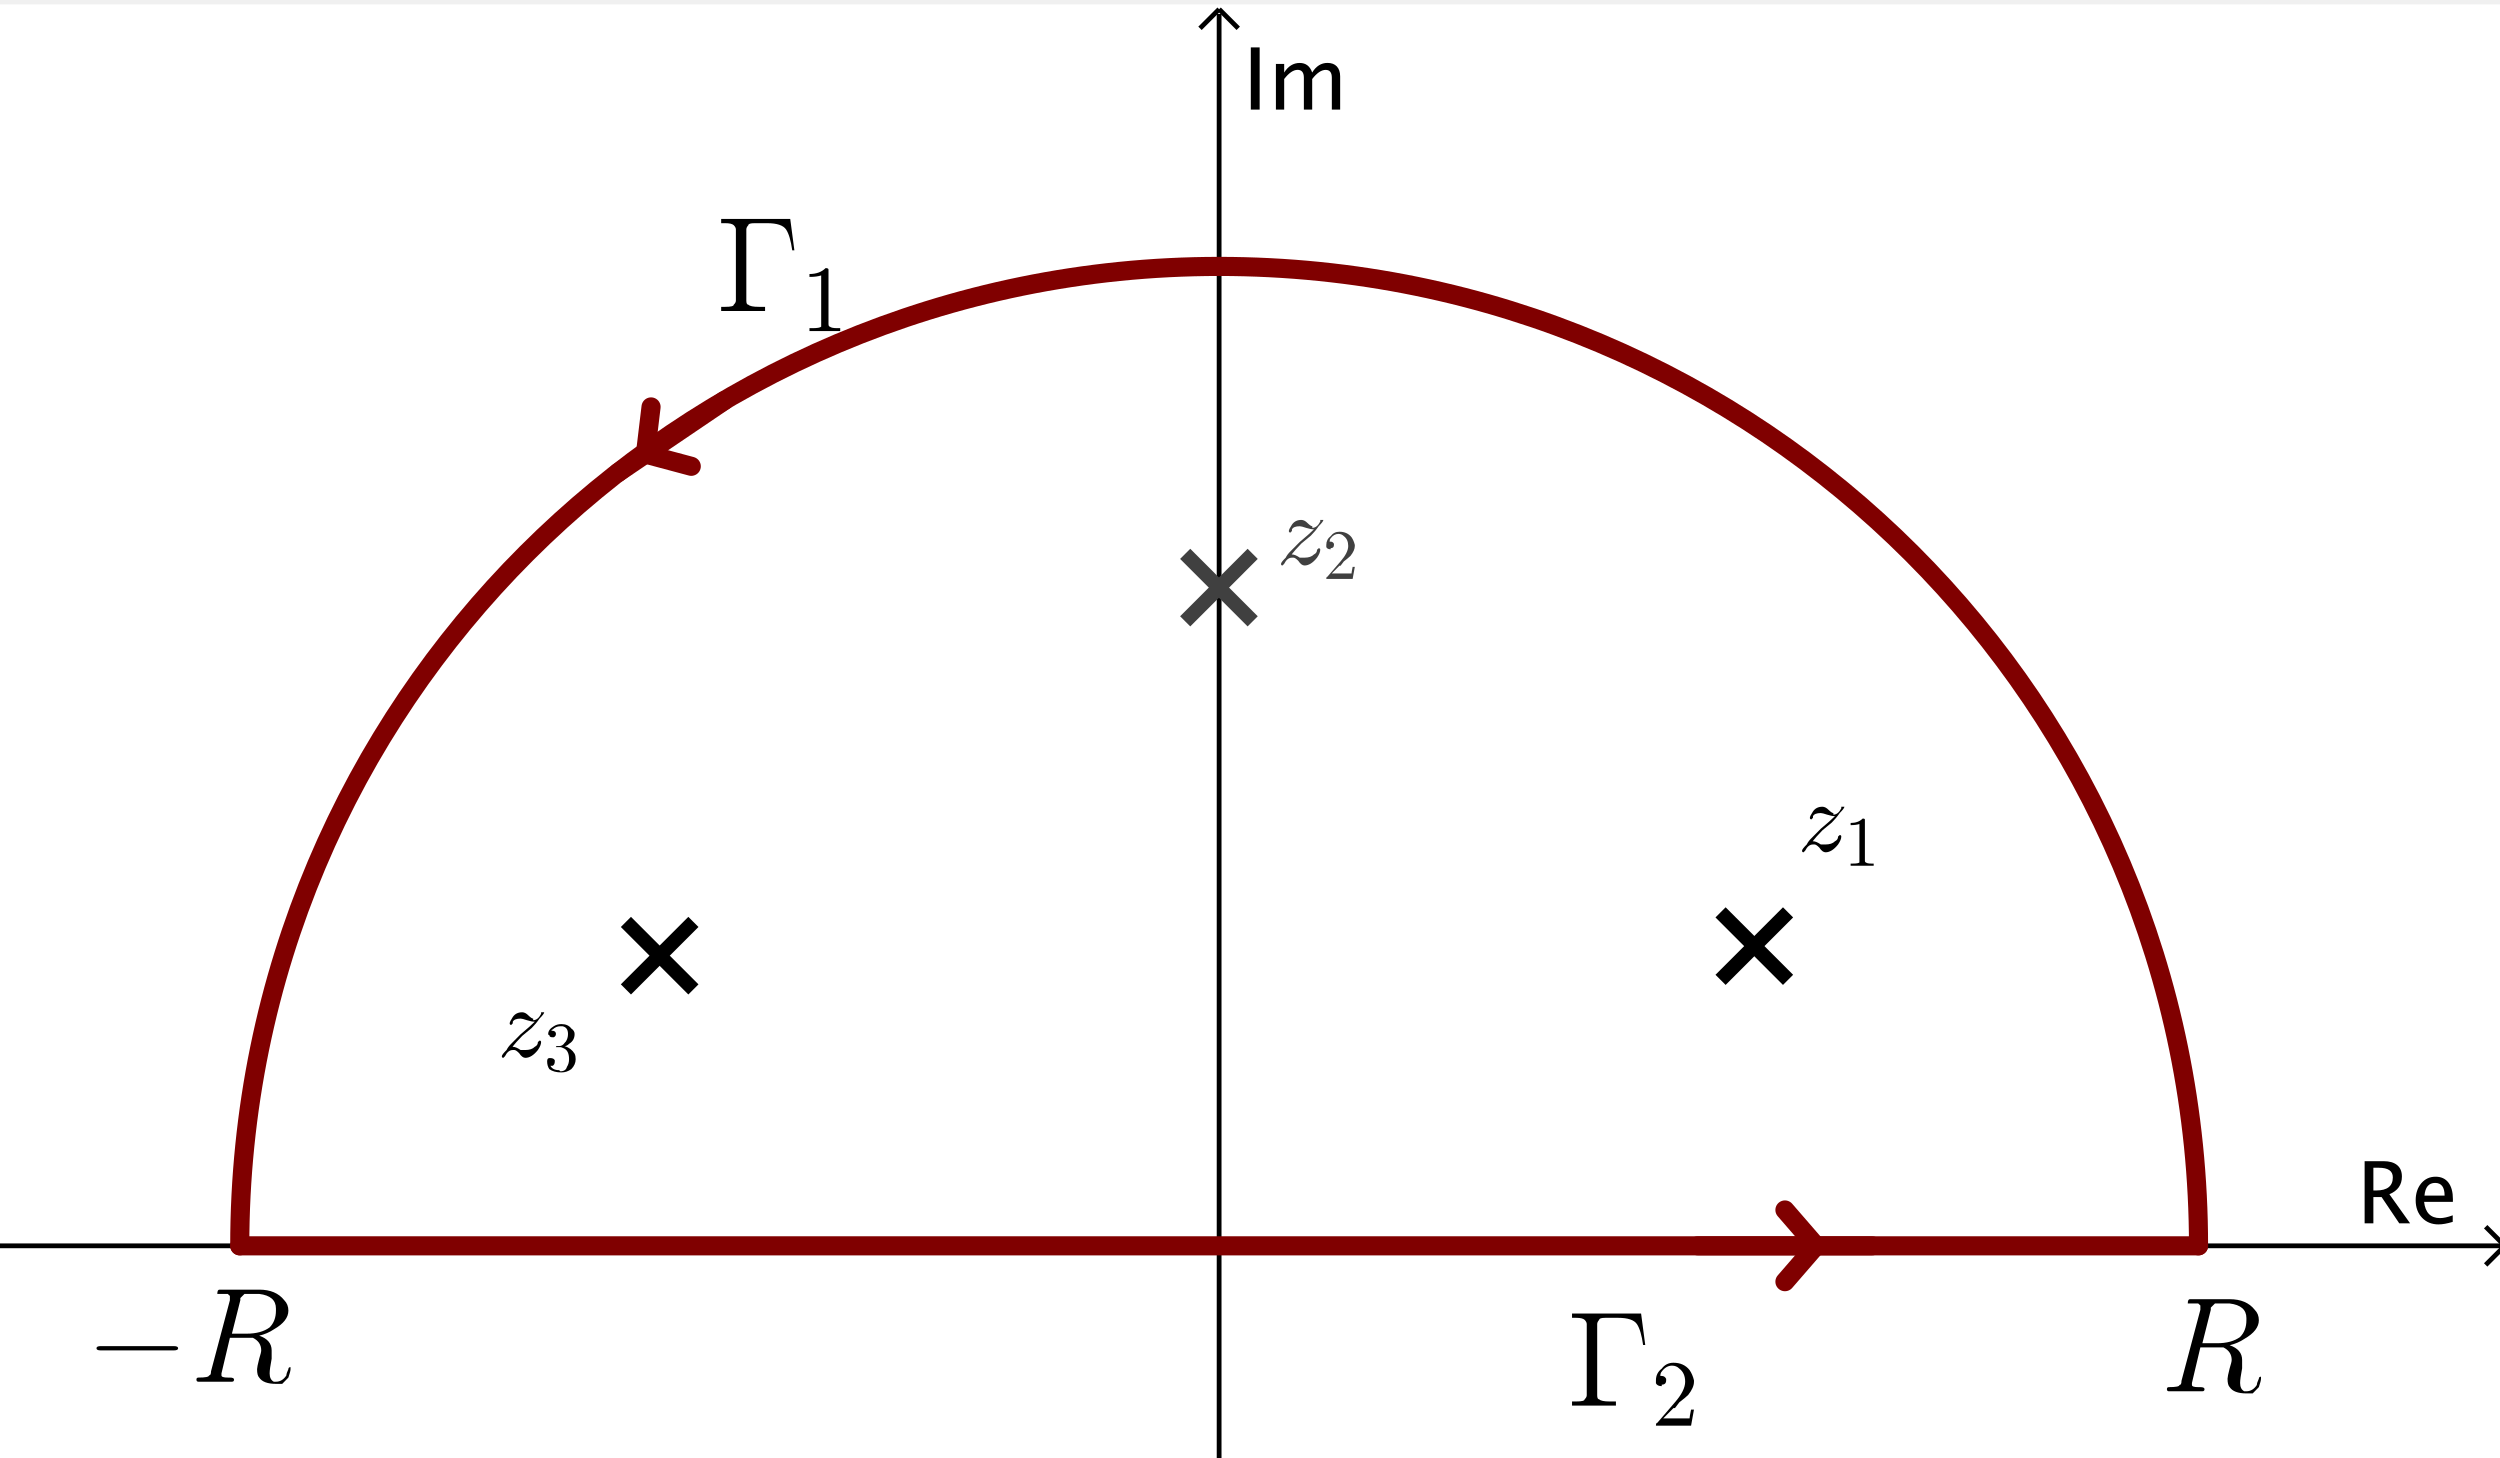
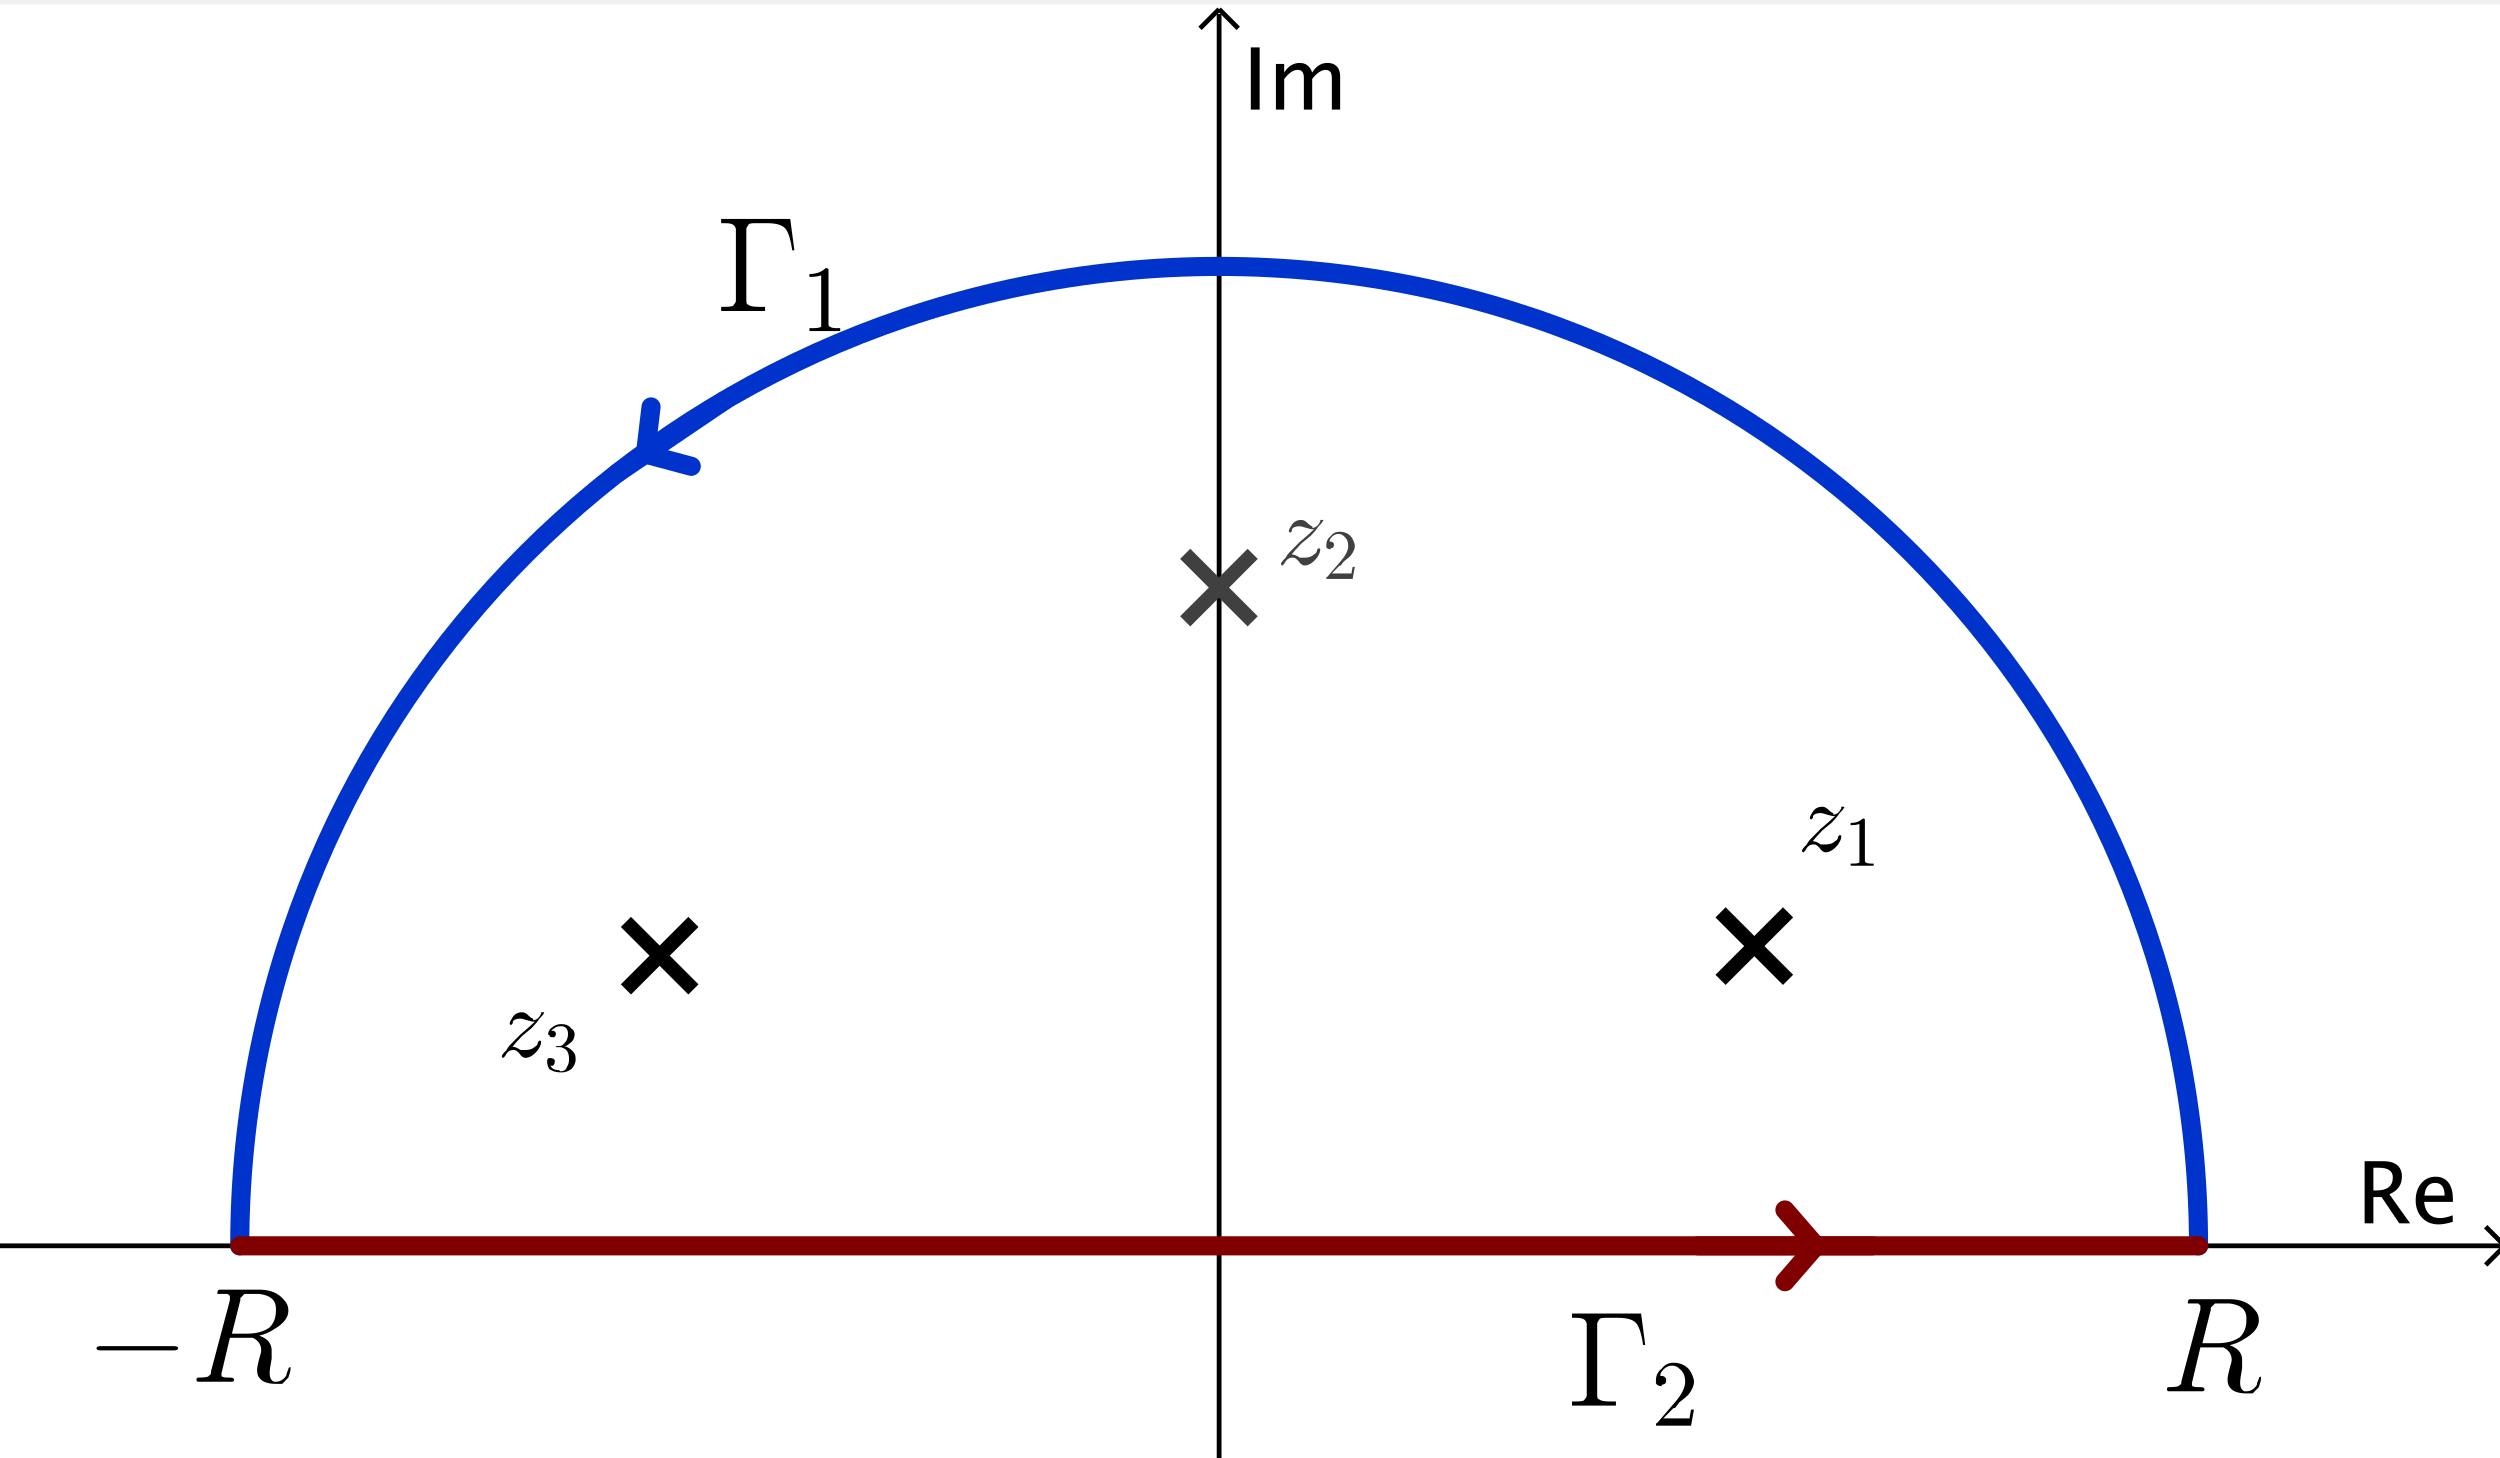
<svg xmlns="http://www.w3.org/2000/svg" version="1.1" baseProfile="full" width="6.406cm" height="3.734cm" viewBox="0 0 523 303">
  <g stroke-linejoin="miter" stroke-dashoffset="0" stroke-dasharray="none" stroke-width="1" stroke-miterlimit="10.000" stroke-linecap="square">
-     <clipPath id="clip83b59617-833c-4484-8636-a09299dfb51f">
+     <clipPath id="clip556185ac-00a1-4788-9e74-527ac500c26e">
      <path d="M 0 0 L 0 306.00 L 525.00 306.00 L 525.00 0 z" />
    </clipPath>
    <g clip-path="url(#clip1)">
      <g fill-opacity="1" fill-rule="nonzero" stroke="none" fill="#ffffff">
        <path d="M 0 0 L 525.00 0 L 525.00 306.00 L 0 306.00 L 0 0 z" />
      </g>
    </g>
-     <clipPath id="clipa40581d1-fd7f-4a9a-bab3-49e679099963">
+     <clipPath id="clip467e8cf5-56c4-44ff-9d2d-1c64e1e410ab">
      <path d="M 0 0 L 0 306.00 L 525.00 306.00 L 525.00 0 z" />
    </clipPath>
    <g clip-path="url(#clip2)">
      <g stroke-linecap="butt" fill="none" stroke-opacity="1" stroke="#000000">
        <path d="M 255.04 2 L 255.04 306.00" />
      </g>
    </g>
-     <clipPath id="clipafba9ff6-d815-45ab-a9b2-3ad8929e02d9">
+     <clipPath id="clip25e12b93-8f00-4e21-af77-f83a7620fa34">
      <path d="M 0 0 L 0 306.00 L 525.00 306.00 L 525.00 0 z" />
    </clipPath>
    <g clip-path="url(#clip3)">
      <g stroke-linecap="butt" fill="none" stroke-opacity="1" stroke="#000000">
        <path d="M 255.04 1 L 251.04 5" />
      </g>
    </g>
-     <clipPath id="clipb33c3413-e7a7-4bc9-af57-b59bcd7bc808">
+     <clipPath id="clip48e13001-0abb-425d-a6f0-5e9c52904145">
      <path d="M 0 0 L 0 306.00 L 525.00 306.00 L 525.00 0 z" />
    </clipPath>
    <g clip-path="url(#clip4)">
      <g stroke-linecap="butt" fill="none" stroke-opacity="1" stroke="#000000">
        <path d="M 255.04 1 L 259.04 5" />
      </g>
    </g>
-     <clipPath id="clip90f742a9-8c54-4011-add2-7cc073080cba">
+     <clipPath id="clipcabac539-82fd-4669-b73d-0ee01a98bc59">
      <path d="M 0 0 L 0 306.00 L 525.00 306.00 L 525.00 0 z" />
    </clipPath>
    <g clip-path="url(#clip5)">
      <g fill-opacity="1" fill-rule="nonzero" stroke="none" fill="#000000">
        <path d="M 494.68 255.00 L 494.68 241.99 L 498.62 241.99 Q 500.49 241.99 501.49 242.82 Q 502.48 243.64 502.48 245.22 Q 502.48 247.82 499.86 248.91 L 504.20 255.00 L 501.93 255.00 L 498.23 249.50 L 496.51 249.50 L 496.51 255.00 z M 496.51 248.12 L 497.10 248.12 Q 500.58 248.12 500.58 245.38 Q 500.58 243.37 497.67 243.37 L 496.51 243.37 z M 513.11 254.69 Q 511.37 255.22 510.13 255.22 Q 508.02 255.22 506.69 253.82 Q 505.36 252.42 505.36 250.18 Q 505.36 248.01 506.53 246.62 Q 507.70 245.24 509.53 245.24 Q 511.26 245.24 512.21 246.47 Q 513.15 247.70 513.15 249.96 L 513.14 250.50 L 507.12 250.50 Q 507.50 253.90 510.46 253.90 Q 511.54 253.90 513.11 253.32 z M 507.20 249.20 L 511.41 249.20 Q 511.41 246.54 509.43 246.54 Q 507.43 246.54 507.20 249.20 z" />
      </g>
    </g>
-     <clipPath id="clip4cbfcfea-4b72-433a-b0e7-c41b6cd167ac">
+     <clipPath id="clip66080eb0-f536-45e4-9538-0edb960e680b">
      <path d="M 0 0 L 0 306.00 L 525.00 306.00 L 525.00 0 z" />
    </clipPath>
    <g clip-path="url(#clip6)">
      <g stroke-linecap="butt" fill="none" stroke-opacity="1" stroke="#000000">
        <path d="M 0 259.70 L 523.00 259.70" />
      </g>
    </g>
-     <clipPath id="clipd35721d4-02a4-45c2-a82c-a5bb7abbace5">
+     <clipPath id="clipade62906-8b0d-4ef2-a221-44c40e8a71bd">
      <path d="M 0 0 L 0 306.00 L 525.00 306.00 L 525.00 0 z" />
    </clipPath>
    <g clip-path="url(#clip7)">
      <g stroke-linecap="butt" fill="none" stroke-opacity="1" stroke="#000000">
        <path d="M 524.00 259.70 L 520.00 255.70" />
      </g>
    </g>
-     <clipPath id="clipf4f1e89d-f735-4bed-9801-9a6b3736abcb">
+     <clipPath id="clipa688a7f5-e85c-4b64-92a3-0382909a0b32">
      <path d="M 0 0 L 0 306.00 L 525.00 306.00 L 525.00 0 z" />
    </clipPath>
    <g clip-path="url(#clip8)">
      <g stroke-linecap="butt" fill="none" stroke-opacity="1" stroke="#000000">
        <path d="M 524.00 259.70 L 520.00 263.70" />
      </g>
    </g>
-     <clipPath id="clip4977c565-5dac-4b9b-a03d-770ed6e23456">
+     <clipPath id="clip794a4ab9-f9ce-45f6-baca-04bf8e613b78">
      <path d="M 0 0 L 0 306.00 L 525.00 306.00 L 525.00 0 z" />
    </clipPath>
    <g clip-path="url(#clip9)">
      <g fill-opacity="1" fill-rule="nonzero" stroke="none" fill="#000000">
        <path d="M 261.67 22.000 L 261.67 8.992 L 263.52 8.992 L 263.52 22.000 z M 266.92 22.000 L 266.92 12.455 L 268.65 12.455 L 268.65 14.248 Q 269.91 12.244 271.90 12.244 Q 273.82 12.244 274.51 14.248 Q 275.74 12.235 277.71 12.235 Q 278.98 12.235 279.67 12.978 Q 280.36 13.721 280.36 15.057 L 280.36 22.000 L 278.62 22.000 L 278.62 15.329 Q 278.62 13.694 277.33 13.694 Q 275.99 13.694 274.51 15.602 L 274.51 22.000 L 272.77 22.000 L 272.77 15.329 Q 272.77 13.686 271.45 13.686 Q 270.14 13.686 268.65 15.602 L 268.65 22.000 z" />
      </g>
    </g>
    <g id="misc">
</g>
    <g id="layer0">
-       <clipPath id="clip49cfc265-3c85-402b-8b03-c227f3409417">
+       <clipPath id="clipc6f9111e-81c8-49b4-83f4-284f72fc6ca4">
        <path d="M 0 0 L 0 306.00 L 525.00 306.00 L 525.00 0 z" />
      </clipPath>
      <g clip-path="url(#clip10)">
-         <g stroke-linejoin="round" stroke-width="4" stroke-linecap="round" fill="none" stroke-opacity="1" stroke="#800000">
+         <g stroke-linejoin="round" stroke-width="4" stroke-linecap="round" fill="none" stroke-opacity="1" stroke="#0033cc">
          <path d="M 459.93 259.70 C 459.93 146.54 368.20 54.808 255.04 54.808 C 141.89 54.808 50.157 146.54 50.157 259.70" />
        </g>
      </g>
-       <clipPath id="clipceb5a92d-8184-413f-b363-1b8f64dde0e7">
+       <clipPath id="clipd79c4bc9-b5f3-4ebd-ad08-b9eb6deb3c99">
        <path d="M 0 0 L 0 306.00 L 525.00 306.00 L 525.00 0 z" />
      </clipPath>
      <g clip-path="url(#clip11)">
        <g stroke-linejoin="round" stroke-width="4" stroke-linecap="round" fill="none" stroke-opacity="1" stroke="#800000">
          <path d="M 50.157 259.70 L 459.93 259.70" />
        </g>
      </g>
-       <clipPath id="clip6dddecd6-490d-4798-a470-ab61a92a2790">
+       <clipPath id="clip732359f8-2174-4b79-a96d-32bab1ab7004">
        <path d="M 0 0 L 0 306.00 L 525.00 306.00 L 525.00 0 z" />
      </clipPath>
      <g clip-path="url(#clip12)">
-         <g stroke-linejoin="round" stroke-width="4" stroke-linecap="round" fill="none" stroke-opacity="1" stroke="#800000">
+         <g stroke-linejoin="round" stroke-width="4" stroke-linecap="round" fill="none" stroke-opacity="1" stroke="#0033cc">
          <path d="M 151.53 82.879 L 129.28 97.950" />
        </g>
      </g>
-       <clipPath id="clip75d9116c-219a-4b01-9350-a2fb12ee274b">
+       <clipPath id="clip2383aefa-05c9-4258-ba66-2e684fbcad4d">
        <path d="M 0 0 L 0 306.00 L 525.00 306.00 L 525.00 0 z" />
      </clipPath>
      <g clip-path="url(#clip13)">
-         <g stroke-linejoin="round" stroke-width="4" stroke-linecap="round" fill="none" stroke-opacity="1" stroke="#800000">
+         <g stroke-linejoin="round" stroke-width="4" stroke-linecap="round" fill="none" stroke-opacity="1" stroke="#0033cc">
          <path d="M 135.02 94.059 L 136.20 84.204" />
        </g>
      </g>
-       <clipPath id="clip7609dd11-a842-497e-ba9e-0e288bce53a5">
+       <clipPath id="clip7ac4a792-1671-4dee-9969-a827724e36dd">
        <path d="M 0 0 L 0 306.00 L 525.00 306.00 L 525.00 0 z" />
      </clipPath>
      <g clip-path="url(#clip14)">
-         <g stroke-linejoin="round" stroke-width="4" stroke-linecap="round" fill="none" stroke-opacity="1" stroke="#800000">
+         <g stroke-linejoin="round" stroke-width="4" stroke-linecap="round" fill="none" stroke-opacity="1" stroke="#0033cc">
          <path d="M 135.02 94.059 L 144.61 96.624" />
        </g>
      </g>
-       <clipPath id="clip98057449-0d10-4bd1-84cd-144267d09392">
+       <clipPath id="clip757d8386-40e1-4c6d-a69d-f8a0b41851aa">
        <path d="M 0 0 L 0 306.00 L 525.00 306.00 L 525.00 0 z" />
      </clipPath>
      <g clip-path="url(#clip15)">
        <g stroke-linejoin="round" stroke-width="4" stroke-linecap="round" fill="none" stroke-opacity="1" stroke="#800000">
          <path d="M 355.18 259.70 L 391.64 259.70" />
        </g>
      </g>
-       <clipPath id="clip0607be46-3be1-458b-bb5c-3ae4f84bd7ed">
+       <clipPath id="clipc6205b39-ef8d-427d-8de1-a276c2ab7263">
        <path d="M 0 0 L 0 306.00 L 525.00 306.00 L 525.00 0 z" />
      </clipPath>
      <g clip-path="url(#clip16)">
        <g stroke-linejoin="round" stroke-width="4" stroke-linecap="round" fill="none" stroke-opacity="1" stroke="#800000">
          <path d="M 379.91 259.70 L 373.41 267.20" />
        </g>
      </g>
-       <clipPath id="clipd8be0408-b2e1-4539-88d2-043c1ef51d47">
+       <clipPath id="clipf6cb4bf0-dac5-4aff-ac1b-c3e7a964f959">
        <path d="M 0 0 L 0 306.00 L 525.00 306.00 L 525.00 0 z" />
      </clipPath>
      <g clip-path="url(#clip17)">
        <g stroke-linejoin="round" stroke-width="4" stroke-linecap="round" fill="none" stroke-opacity="1" stroke="#800000">
          <path d="M 379.91 259.70 L 373.41 252.20" />
        </g>
      </g>
-       <clipPath id="clip6d1f3ec0-9f17-4284-ba0c-41702536b0b2">
+       <clipPath id="clip13ab9815-12ef-4f83-ac26-2dcd47033578">
        <path d="M 0 0 L 0 306.00 L 525.00 306.00 L 525.00 0 z" />
      </clipPath>
      <g clip-path="url(#clip18)">
        <g stroke-width="3" fill="none" stroke-opacity="1" stroke="#000000">
          <path d="M 132.00 193.00 L 144.00 205.00" />
        </g>
      </g>
-       <clipPath id="clip253a4e15-957c-4a28-8173-b017fe3f67a6">
+       <clipPath id="clip290a8466-5484-4950-b948-6c901fba108d">
        <path d="M 0 0 L 0 306.00 L 525.00 306.00 L 525.00 0 z" />
      </clipPath>
      <g clip-path="url(#clip19)">
        <g stroke-width="3" fill="none" stroke-opacity="1" stroke="#000000">
          <path d="M 132.00 205.00 L 144.00 193.00" />
        </g>
      </g>
      <g transform="matrix(21.000, 0, 0, 21.000, 104.00, 220.04)">
-         <clipPath id="clipb3afe946-2b7d-4747-943f-df8d71b59074">
+         <clipPath id="clip78273ad7-380d-411a-823f-adbf8a4a44a8">
          <path d="M -4.952 -10.478 L -4.952 4.093 L 20.048 4.093 L 20.048 -10.478 z" />
        </clipPath>
        <g clip-path="url(#clip20)">
          <g fill-opacity="1" fill-rule="nonzero" stroke="none" fill="#000000">
            <path d="M .141 -.078 L .141 -.078 Q .141 -.094 .156 -.094 Q .188 -.094 .234 -.062 Q .266 -.062 .281 -.062 Q .344 -.062 .375 -.094 Q .406 -.109 .406 -.141 Q .422 -.156 .422 -.156 Q .438 -.156 .438 -.141 Q .438 -.109 .406 -.062 Q .344 .016 .281 .016 Q .25 .016 .219 -.031 Q .188 -.062 .172 -.062 Q .156 -.062 .156 -.062 Q .109 -.062 .078 -0 Q .062 .016 .062 .016 Q .047 .016 .047 -0 Q .047 -.016 .094 -.062 Q .109 -.094 .141 -.125 L .234 -.219 Q .328 -.297 .375 -.344 Q .344 -.344 .297 -.359 Q .25 -.375 .234 -.375 Q .172 -.375 .156 -.344 Q .156 -.328 .156 -.328 Q .141 -.312 .141 -.312 Q .125 -.312 .125 -.328 Q .125 -.344 .156 -.391 Q .188 -.438 .25 -.438 Q .281 -.438 .312 -.406 L .312 -.406 Q .312 -.406 .312 -.406 Q .344 -.375 .359 -.375 Q .359 -.359 .359 -.359 Q .406 -.359 .438 -.422 L .438 -.438 Q .453 -.438 .453 -.438 Q .469 -.438 .469 -.438 Q .469 -.422 .422 -.375 Q .391 -.328 .344 -.281 Q .344 -.281 .25 -.203 L .25 -.203 Q .188 -.141 .141 -.078 z" />
          </g>
        </g>
      </g>
      <g transform="matrix(14.700, 0, 0, 14.700, 113.77, 223.19)">
-         <clipPath id="clip5bc10ec9-890e-41cd-8fa5-999fbcf6a58b">
+         <clipPath id="clip1130ed9d-1b2f-42cf-b12b-37f4ac7e8992">
          <path d="M -7.739 -15.183 L -7.739 5.633 L 27.975 5.633 L 27.975 -15.183 z" />
        </clipPath>
        <g clip-path="url(#clip21)">
          <g fill-opacity="1" fill-rule="nonzero" stroke="none" fill="#000000">
            <path d="M .297 -.359 L .297 -.359 Q .391 -.328 .438 -.25 Q .453 -.219 .453 -.172 Q .453 -.094 .391 -.031 Q .328 .016 .25 .016 Q .141 .016 .078 -.031 Q .047 -.078 .047 -.141 Q .047 -.188 .078 -.188 Q .094 -.188 .094 -.188 Q .141 -.188 .156 -.156 Q .156 -.141 .156 -.141 Q .156 -.094 .125 -.078 Q .109 -.078 .094 -.078 Q .125 -.016 .219 -.016 Q .234 -0 .234 -0 Q .312 -0 .328 -.062 Q .359 -.109 .359 -.172 Q .359 -.297 .281 -.328 Q .25 -.344 .234 -.344 L .188 -.344 Q .172 -.344 .172 -.344 Q .172 -.359 .188 -.359 Q .203 -.359 .219 -.359 Q .266 -.359 .297 -.406 L .297 -.406 L .297 -.406 L .297 -.406 L .297 -.406 L .312 -.422 Q .344 -.469 .344 -.531 Q .344 -.625 .266 -.641 Q .25 -.641 .234 -.641 Q .172 -.641 .125 -.594 Q .109 -.594 .109 -.578 Q .172 -.578 .172 -.531 Q .172 -.5 .141 -.484 Q .125 -.484 .125 -.484 Q .078 -.484 .078 -.516 L .078 -.516 L .078 -.516 Q .062 -.516 .062 -.531 Q .062 -.594 .141 -.641 Q .188 -.672 .25 -.672 Q .344 -.672 .391 -.609 L .391 -.609 Q .438 -.578 .438 -.531 Q .438 -.438 .359 -.391 Q .328 -.359 .297 -.359 z" />
          </g>
        </g>
      </g>
-       <clipPath id="clipe397a29c-9ccc-4ed0-a25a-4934db2c85e5">
+       <clipPath id="clipdc62f736-409e-4e5c-b096-623c1209aec6">
        <path d="M 0 0 L 0 306.00 L 525.00 306.00 L 525.00 0 z" />
      </clipPath>
      <g clip-path="url(#clip22)">
        <g stroke-width="3" fill="none" stroke-opacity="1" stroke="#000000">
          <path d="M 361.00 191.00 L 373.00 203.00" />
        </g>
      </g>
-       <clipPath id="clip340b8022-b072-46ef-b8b9-3ea1e03d1d62">
+       <clipPath id="clipb182e17e-0c2b-4907-895d-bbcd52097d84">
        <path d="M 0 0 L 0 306.00 L 525.00 306.00 L 525.00 0 z" />
      </clipPath>
      <g clip-path="url(#clip23)">
        <g stroke-width="3" fill="none" stroke-opacity="1" stroke="#000000">
          <path d="M 361.00 203.00 L 373.00 191.00" />
        </g>
      </g>
      <g transform="matrix(21.000, 0, 0, 21.000, 376.00, 177.04)">
-         <clipPath id="clip73a57c33-ec9b-4c32-83d6-21461f53ac65">
+         <clipPath id="clipaaf21cba-cac2-40b3-b4fa-5c585e36438c">
          <path d="M -17.905 -8.431 L -17.905 6.141 L 7.095 6.141 L 7.095 -8.431 z" />
        </clipPath>
        <g clip-path="url(#clip24)">
          <g fill-opacity="1" fill-rule="nonzero" stroke="none" fill="#000000">
            <path d="M .141 -.078 L .141 -.078 Q .141 -.094 .156 -.094 Q .188 -.094 .234 -.062 Q .266 -.062 .281 -.062 Q .344 -.062 .375 -.094 Q .406 -.109 .406 -.141 Q .422 -.156 .422 -.156 Q .438 -.156 .438 -.141 Q .438 -.109 .406 -.062 Q .344 .016 .281 .016 Q .25 .016 .219 -.031 Q .188 -.062 .172 -.062 Q .156 -.062 .156 -.062 Q .109 -.062 .078 -0 Q .062 .016 .062 .016 Q .047 .016 .047 -0 Q .047 -.016 .094 -.062 Q .109 -.094 .141 -.125 L .234 -.219 Q .328 -.297 .375 -.344 Q .344 -.344 .297 -.359 Q .25 -.375 .234 -.375 Q .172 -.375 .156 -.344 Q .156 -.328 .156 -.328 Q .141 -.312 .141 -.312 Q .125 -.312 .125 -.328 Q .125 -.344 .156 -.391 Q .188 -.438 .25 -.438 Q .281 -.438 .312 -.406 L .312 -.406 Q .312 -.406 .312 -.406 Q .344 -.375 .359 -.375 Q .359 -.359 .359 -.359 Q .406 -.359 .438 -.422 L .438 -.438 Q .453 -.438 .453 -.438 Q .469 -.438 .469 -.438 Q .469 -.422 .422 -.375 Q .391 -.328 .344 -.281 Q .344 -.281 .25 -.203 L .25 -.203 Q .188 -.141 .141 -.078 z" />
          </g>
        </g>
      </g>
      <g transform="matrix(14.700, 0, 0, 14.700, 385.77, 180.19)">
-         <clipPath id="clip7e81c367-7fb4-44a8-8fc5-694d29619303">
+         <clipPath id="clip4efa7ab8-8b27-4a33-8ba2-785ee768c514">
          <path d="M -26.243 -12.258 L -26.243 8.558 L 9.472 8.558 L 9.472 -12.258 z" />
        </clipPath>
        <g clip-path="url(#clip25)">
          <g fill-opacity="1" fill-rule="nonzero" stroke="none" fill="#000000">
            <path d="M .297 -.641 L .297 -.078 Q .297 -.047 .312 -.047 Q .328 -.031 .391 -.031 L .422 -.031 L .422 -0 Q .391 -0 .25 -0 Q .125 -0 .094 -0 L .094 -.031 L .125 -.031 Q .203 -.031 .219 -.047 L .219 -.047 Q .219 -.062 .219 -.078 L .219 -.594 Q .172 -.578 .094 -.578 L .094 -.609 Q .203 -.609 .266 -.672 Q .297 -.672 .297 -.656 L .297 -.656 L .297 -.656 Q .297 -.656 .297 -.641 z" />
          </g>
        </g>
      </g>
-       <clipPath id="clip8e953a1c-c314-4b1a-b649-09800170fc5b">
+       <clipPath id="clip67fae718-8761-4ae2-acc3-d9220106aded">
        <path d="M 0 0 L 0 306.00 L 525.00 306.00 L 525.00 0 z" />
      </clipPath>
      <g clip-path="url(#clip26)">
        <g stroke-width="3" fill="none" stroke-opacity="1" stroke="#404040">
          <path d="M 249.00 116.00 L 261.00 128.00" />
        </g>
      </g>
-       <clipPath id="clip5378b380-1f34-492c-b9b6-4bf38742808e">
+       <clipPath id="clipe8f71741-8612-4559-b1b7-9dbaa54b829d">
        <path d="M 0 0 L 0 306.00 L 525.00 306.00 L 525.00 0 z" />
      </clipPath>
      <g clip-path="url(#clip27)">
        <g stroke-width="3" fill="none" stroke-opacity="1" stroke="#404040">
          <path d="M 249.00 128.00 L 261.00 116.00" />
        </g>
      </g>
      <g transform="matrix(21.000, 0, 0, 21.000, 267.00, 117.04)">
-         <clipPath id="clip56b06c04-ebf3-4e0e-840e-a5b68ea629a5">
+         <clipPath id="clip43b86dcf-f350-4d1c-8ed9-70a023a7bdfe">
          <path d="M -12.714 -5.573 L -12.714 8.998 L 12.286 8.998 L 12.286 -5.573 z" />
        </clipPath>
        <g clip-path="url(#clip28)">
          <g fill-opacity="1" fill-rule="nonzero" stroke="none" fill="#404040">
            <path d="M .141 -.078 L .141 -.078 Q .141 -.094 .156 -.094 Q .188 -.094 .234 -.062 Q .266 -.062 .281 -.062 Q .344 -.062 .375 -.094 Q .406 -.109 .406 -.141 Q .422 -.156 .422 -.156 Q .438 -.156 .438 -.141 Q .438 -.109 .406 -.062 Q .344 .016 .281 .016 Q .25 .016 .219 -.031 Q .188 -.062 .172 -.062 Q .156 -.062 .156 -.062 Q .109 -.062 .078 -0 Q .062 .016 .062 .016 Q .047 .016 .047 -0 Q .047 -.016 .094 -.062 Q .109 -.094 .141 -.125 L .234 -.219 Q .328 -.297 .375 -.344 Q .344 -.344 .297 -.359 Q .25 -.375 .234 -.375 Q .172 -.375 .156 -.344 Q .156 -.328 .156 -.328 Q .141 -.312 .141 -.312 Q .125 -.312 .125 -.328 Q .125 -.344 .156 -.391 Q .188 -.438 .25 -.438 Q .281 -.438 .312 -.406 L .312 -.406 Q .312 -.406 .312 -.406 Q .344 -.375 .359 -.375 Q .359 -.359 .359 -.359 Q .406 -.359 .438 -.422 L .438 -.438 Q .453 -.438 .453 -.438 Q .469 -.438 .469 -.438 Q .469 -.422 .422 -.375 Q .391 -.328 .344 -.281 Q .344 -.281 .25 -.203 L .25 -.203 Q .188 -.141 .141 -.078 z" />
          </g>
        </g>
      </g>
      <g transform="matrix(14.700, 0, 0, 14.700, 276.77, 120.19)">
-         <clipPath id="clipf3365ed9-09f4-42d3-bd80-71025aafac01">
+         <clipPath id="clip9168e23a-e9ac-4a13-a1ed-4466b0134f9c">
          <path d="M -18.828 -8.176 L -18.828 12.640 L 16.887 12.640 L 16.887 -8.176 z" />
        </clipPath>
        <g clip-path="url(#clip29)">
          <g fill-opacity="1" fill-rule="nonzero" stroke="none" fill="#404040">
            <path d="M .453 -.172 L .453 -.172 L .422 -0 L .047 -0 Q .047 -.031 .062 -.031 L .062 -.031 L .25 -.25 Q .359 -.375 .359 -.469 Q .359 -.562 .297 -.609 L .297 -.609 L .297 -.609 Q .266 -.641 .219 -.641 Q .156 -.641 .109 -.578 Q .094 -.562 .094 -.531 Q .094 -.531 .109 -.531 Q .141 -.531 .156 -.5 L .156 -.5 Q .156 -.484 .156 -.484 Q .156 -.438 .109 -.438 Q .109 -.422 .109 -.422 Q .062 -.422 .047 -.453 Q .047 -.469 .047 -.484 Q .047 -.562 .109 -.609 Q .156 -.672 .234 -.672 Q .344 -.672 .406 -.594 Q .438 -.547 .453 -.484 Q .453 -.484 .453 -.469 Q .453 -.406 .391 -.328 Q .359 -.297 .297 -.25 L .25 -.188 L .234 -.188 L .125 -.078 L .312 -.078 Q .391 -.078 .406 -.078 Q .406 -.094 .422 -.172 L .453 -.172 z" />
          </g>
        </g>
      </g>
      <g transform="matrix(28.000, 0, 0, 28.000, 452.00, 290.13)">
-         <clipPath id="clip7508a107-6988-44d5-b56a-34aba03b8e1f">
+         <clipPath id="clipd84eca0c-84a7-4312-a6f9-c997e32ec643">
          <path d="M -16.143 -10.362 L -16.143 .567 L 2.607 .567 L 2.607 -10.362 z" />
        </clipPath>
        <g clip-path="url(#clip30)">
          <g fill-opacity="1" fill-rule="nonzero" stroke="none" fill="#000000">
            <path d="M .375 -.609 L .312 -.359 L .422 -.359 Q .531 -.359 .594 -.406 Q .641 -.453 .641 -.531 L .641 -.531 Q .641 -.547 .641 -.547 Q .641 -.641 .516 -.656 L .516 -.656 Q .5 -.656 .469 -.656 Q .406 -.656 .406 -.656 Q .391 -.641 .375 -.625 L .375 -.625 Q .375 -.625 .375 -.609 z M .516 -.344 L .516 -.344 Q .609 -.312 .609 -.234 Q .609 -.234 .609 -.219 Q .609 -.203 .609 -.172 Q .594 -.094 .594 -.062 Q .594 -.016 .625 -0 L .625 -0 Q .625 -0 .641 -0 Q .688 -0 .719 -.047 Q .719 -.062 .734 -.094 Q .734 -.109 .75 -.109 Q .75 -.109 .75 -.094 Q .75 -.078 .734 -.031 Q .719 -.016 .688 .016 Q .656 .016 .641 .016 Q .547 .016 .516 -.031 Q .5 -.047 .5 -.094 Q .5 -.109 .516 -.172 Q .531 -.219 .531 -.234 Q .531 -.297 .469 -.328 L .469 -.328 Q .453 -.328 .422 -.328 L .297 -.328 L .234 -.062 L .234 -.047 Q .234 -.031 .281 -.031 L .281 -.031 L .281 -.031 L .297 -.031 Q .328 -.031 .328 -.016 Q .328 -0 .312 -0 L .188 -0 L .188 -0 L .062 -0 L .062 -0 Q .047 -0 .047 -.016 Q .047 -.031 .062 -.031 L .062 -.031 Q .141 -.031 .141 -.047 Q .156 -.047 .156 -.078 Q .156 -.078 .156 -.078 L .297 -.609 Q .297 -.625 .297 -.641 Q .297 -.641 .281 -.656 L .281 -.656 L .281 -.656 Q .281 -.656 .266 -.656 Q .25 -.656 .234 -.656 Q .203 -.656 .203 -.656 Q .203 -.688 .219 -.688 L .234 -.688 L .516 -.688 Q .641 -.688 .703 -.609 Q .734 -.578 .734 -.531 Q .734 -.453 .625 -.391 Q .578 -.359 .516 -.344 z" />
          </g>
        </g>
      </g>
      <g transform="matrix(28.000, 0, 0, 28.000, 150.00, 64.133)">
-         <clipPath id="clipd0030c34-28c5-492e-beda-f491e696f3b2">
+         <clipPath id="clip7c46969a-e679-46e1-92dd-0f79794fa332">
          <path d="M -5.357 -2.291 L -5.357 8.638 L 13.393 8.638 L 13.393 -2.291 z" />
        </clipPath>
        <g clip-path="url(#clip31)">
          <g fill-opacity="1" fill-rule="nonzero" stroke="none" fill="#000000">
            <path d="M .547 -.688 L .578 -.453 L .562 -.453 Q .547 -.562 .516 -.609 Q .484 -.656 .375 -.656 L .281 -.656 Q .234 -.656 .234 -.641 L .234 -.641 L .234 -.641 L .234 -.641 Q .219 -.625 .219 -.609 L .219 -.078 Q .219 -.047 .234 -.047 Q .25 -.031 .312 -.031 L .359 -.031 L .359 -0 Q .312 -0 .188 -0 Q .062 -0 .031 -0 L .031 -.031 L .062 -.031 Q .125 -.031 .125 -.047 Q .141 -.062 .141 -.078 L .141 -.609 Q .141 -.625 .125 -.641 Q .109 -.656 .062 -.656 L .031 -.656 L .031 -.688 L .547 -.688 z" />
          </g>
        </g>
      </g>
      <g transform="matrix(19.600, 0, 0, 19.600, 167.50, 68.333)">
-         <clipPath id="clipe8a137e3-b19f-48f8-af3a-374d63b28355">
+         <clipPath id="clipcaaf8efc-59e9-4ecf-b48e-82b06c28e355">
          <path d="M -8.546 -3.486 L -8.546 12.126 L 18.240 12.126 L 18.240 -3.486 z" />
        </clipPath>
        <g clip-path="url(#clip32)">
          <g fill-opacity="1" fill-rule="nonzero" stroke="none" fill="#000000">
            <path d="M .297 -.641 L .297 -.078 Q .297 -.047 .312 -.047 Q .328 -.031 .391 -.031 L .422 -.031 L .422 -0 Q .391 -0 .25 -0 Q .125 -0 .094 -0 L .094 -.031 L .125 -.031 Q .203 -.031 .219 -.047 L .219 -.047 Q .219 -.062 .219 -.078 L .219 -.594 Q .172 -.578 .094 -.578 L .094 -.609 Q .203 -.609 .266 -.672 Q .297 -.672 .297 -.656 L .297 -.656 L .297 -.656 Q .297 -.656 .297 -.641 z" />
          </g>
        </g>
      </g>
      <g transform="matrix(28.000, 0, 0, 28.000, 328.00, 293.13)">
-         <clipPath id="clip4f8c5554-b156-48d8-aee8-c36ef070cbc2">
+         <clipPath id="clip83aad4ff-f4fd-4048-8c23-99f258c135a8">
          <path d="M -11.714 -10.469 L -11.714 .46 L 7.036 .46 L 7.036 -10.469 z" />
        </clipPath>
        <g clip-path="url(#clip33)">
          <g fill-opacity="1" fill-rule="nonzero" stroke="none" fill="#000000">
            <path d="M .547 -.688 L .578 -.453 L .562 -.453 Q .547 -.562 .516 -.609 Q .484 -.656 .375 -.656 L .281 -.656 Q .234 -.656 .234 -.641 L .234 -.641 L .234 -.641 L .234 -.641 Q .219 -.625 .219 -.609 L .219 -.078 Q .219 -.047 .234 -.047 Q .25 -.031 .312 -.031 L .359 -.031 L .359 -0 Q .312 -0 .188 -0 Q .062 -0 .031 -0 L .031 -.031 L .062 -.031 Q .125 -.031 .125 -.047 Q .141 -.062 .141 -.078 L .141 -.609 Q .141 -.625 .125 -.641 Q .109 -.656 .062 -.656 L .031 -.656 L .031 -.688 L .547 -.688 z" />
          </g>
        </g>
      </g>
      <g transform="matrix(19.600, 0, 0, 19.600, 345.50, 297.33)">
-         <clipPath id="clipe3493a51-425b-40c1-a4bd-315e1733bf0e">
+         <clipPath id="clip4c2e395d-d9b3-4b15-a4b8-6e8060c1c9b2">
          <path d="M -17.628 -15.170 L -17.628 .442 L 9.158 .442 L 9.158 -15.170 z" />
        </clipPath>
        <g clip-path="url(#clip34)">
          <g fill-opacity="1" fill-rule="nonzero" stroke="none" fill="#000000">
            <path d="M .453 -.172 L .453 -.172 L .422 -0 L .047 -0 Q .047 -.031 .062 -.031 L .062 -.031 L .25 -.25 Q .359 -.375 .359 -.469 Q .359 -.562 .297 -.609 L .297 -.609 L .297 -.609 Q .266 -.641 .219 -.641 Q .156 -.641 .109 -.578 Q .094 -.562 .094 -.531 Q .094 -.531 .109 -.531 Q .141 -.531 .156 -.5 L .156 -.5 Q .156 -.484 .156 -.484 Q .156 -.438 .109 -.438 Q .109 -.422 .109 -.422 Q .062 -.422 .047 -.453 Q .047 -.469 .047 -.484 Q .047 -.562 .109 -.609 Q .156 -.672 .234 -.672 Q .344 -.672 .406 -.594 Q .438 -.547 .453 -.484 Q .453 -.484 .453 -.469 Q .453 -.406 .391 -.328 Q .359 -.297 .297 -.25 L .25 -.188 L .234 -.188 L .125 -.078 L .312 -.078 Q .391 -.078 .406 -.078 Q .406 -.094 .422 -.172 L .453 -.172 z" />
          </g>
        </g>
      </g>
      <g transform="matrix(28.000, 0, 0, 28.000, 18.000, 288.13)">
-         <clipPath id="clip1ec50ac5-75fe-43ec-a0db-7f136f5573fc">
+         <clipPath id="clip73eb0005-3f79-49c8-8273-8e24ce107859">
          <path d="M -.643 -10.290 L -.643 .638 L 18.107 .638 L 18.107 -10.290 z" />
        </clipPath>
        <g clip-path="url(#clip35)">
          <g fill-opacity="1" fill-rule="nonzero" stroke="none" fill="#000000">
            <path d="M .656 -.234 L .109 -.234 Q .078 -.234 .078 -.25 Q .078 -.266 .109 -.266 L .656 -.266 Q .688 -.266 .688 -.25 Q .688 -.234 .656 -.234 z" />
          </g>
        </g>
      </g>
      <g transform="matrix(28.000, 0, 0, 28.000, 39.778, 288.13)">
-         <clipPath id="clip180da78d-bddb-4781-8f26-744488670520">
+         <clipPath id="clip7857404d-c83c-4aa5-98b3-f79d3b7198cc">
          <path d="M -1.421 -10.290 L -1.421 .638 L 17.329 .638 L 17.329 -10.290 z" />
        </clipPath>
        <g clip-path="url(#clip36)">
          <g fill-opacity="1" fill-rule="nonzero" stroke="none" fill="#000000">
            <path d="M .375 -.609 L .312 -.359 L .422 -.359 Q .531 -.359 .594 -.406 Q .641 -.453 .641 -.531 L .641 -.531 Q .641 -.547 .641 -.547 Q .641 -.641 .516 -.656 L .516 -.656 Q .5 -.656 .469 -.656 Q .406 -.656 .406 -.656 Q .391 -.641 .375 -.625 L .375 -.625 Q .375 -.625 .375 -.609 z M .516 -.344 L .516 -.344 Q .609 -.312 .609 -.234 Q .609 -.234 .609 -.219 Q .609 -.203 .609 -.172 Q .594 -.094 .594 -.062 Q .594 -.016 .625 -0 L .625 -0 Q .625 -0 .641 -0 Q .688 -0 .719 -.047 Q .719 -.062 .734 -.094 Q .734 -.109 .75 -.109 Q .75 -.109 .75 -.094 Q .75 -.078 .734 -.031 Q .719 -.016 .688 .016 Q .656 .016 .641 .016 Q .547 .016 .516 -.031 Q .5 -.047 .5 -.094 Q .5 -.109 .516 -.172 Q .531 -.219 .531 -.234 Q .531 -.297 .469 -.328 L .469 -.328 Q .453 -.328 .422 -.328 L .297 -.328 L .234 -.062 L .234 -.047 Q .234 -.031 .281 -.031 L .281 -.031 L .281 -.031 L .297 -.031 Q .328 -.031 .328 -.016 Q .328 -0 .312 -0 L .188 -0 L .188 -0 L .062 -0 L .062 -0 Q .047 -0 .047 -.016 Q .047 -.031 .062 -.031 L .062 -.031 Q .141 -.031 .141 -.047 Q .156 -.047 .156 -.078 Q .156 -.078 .156 -.078 L .297 -.609 Q .297 -.625 .297 -.641 Q .297 -.641 .281 -.656 L .281 -.656 L .281 -.656 Q .281 -.656 .266 -.656 Q .25 -.656 .234 -.656 Q .203 -.656 .203 -.656 Q .203 -.688 .219 -.688 L .234 -.688 L .516 -.688 Q .641 -.688 .703 -.609 Q .734 -.578 .734 -.531 Q .734 -.453 .625 -.391 Q .578 -.359 .516 -.344 z" />
          </g>
        </g>
      </g>
    </g>
  </g>
</svg>
